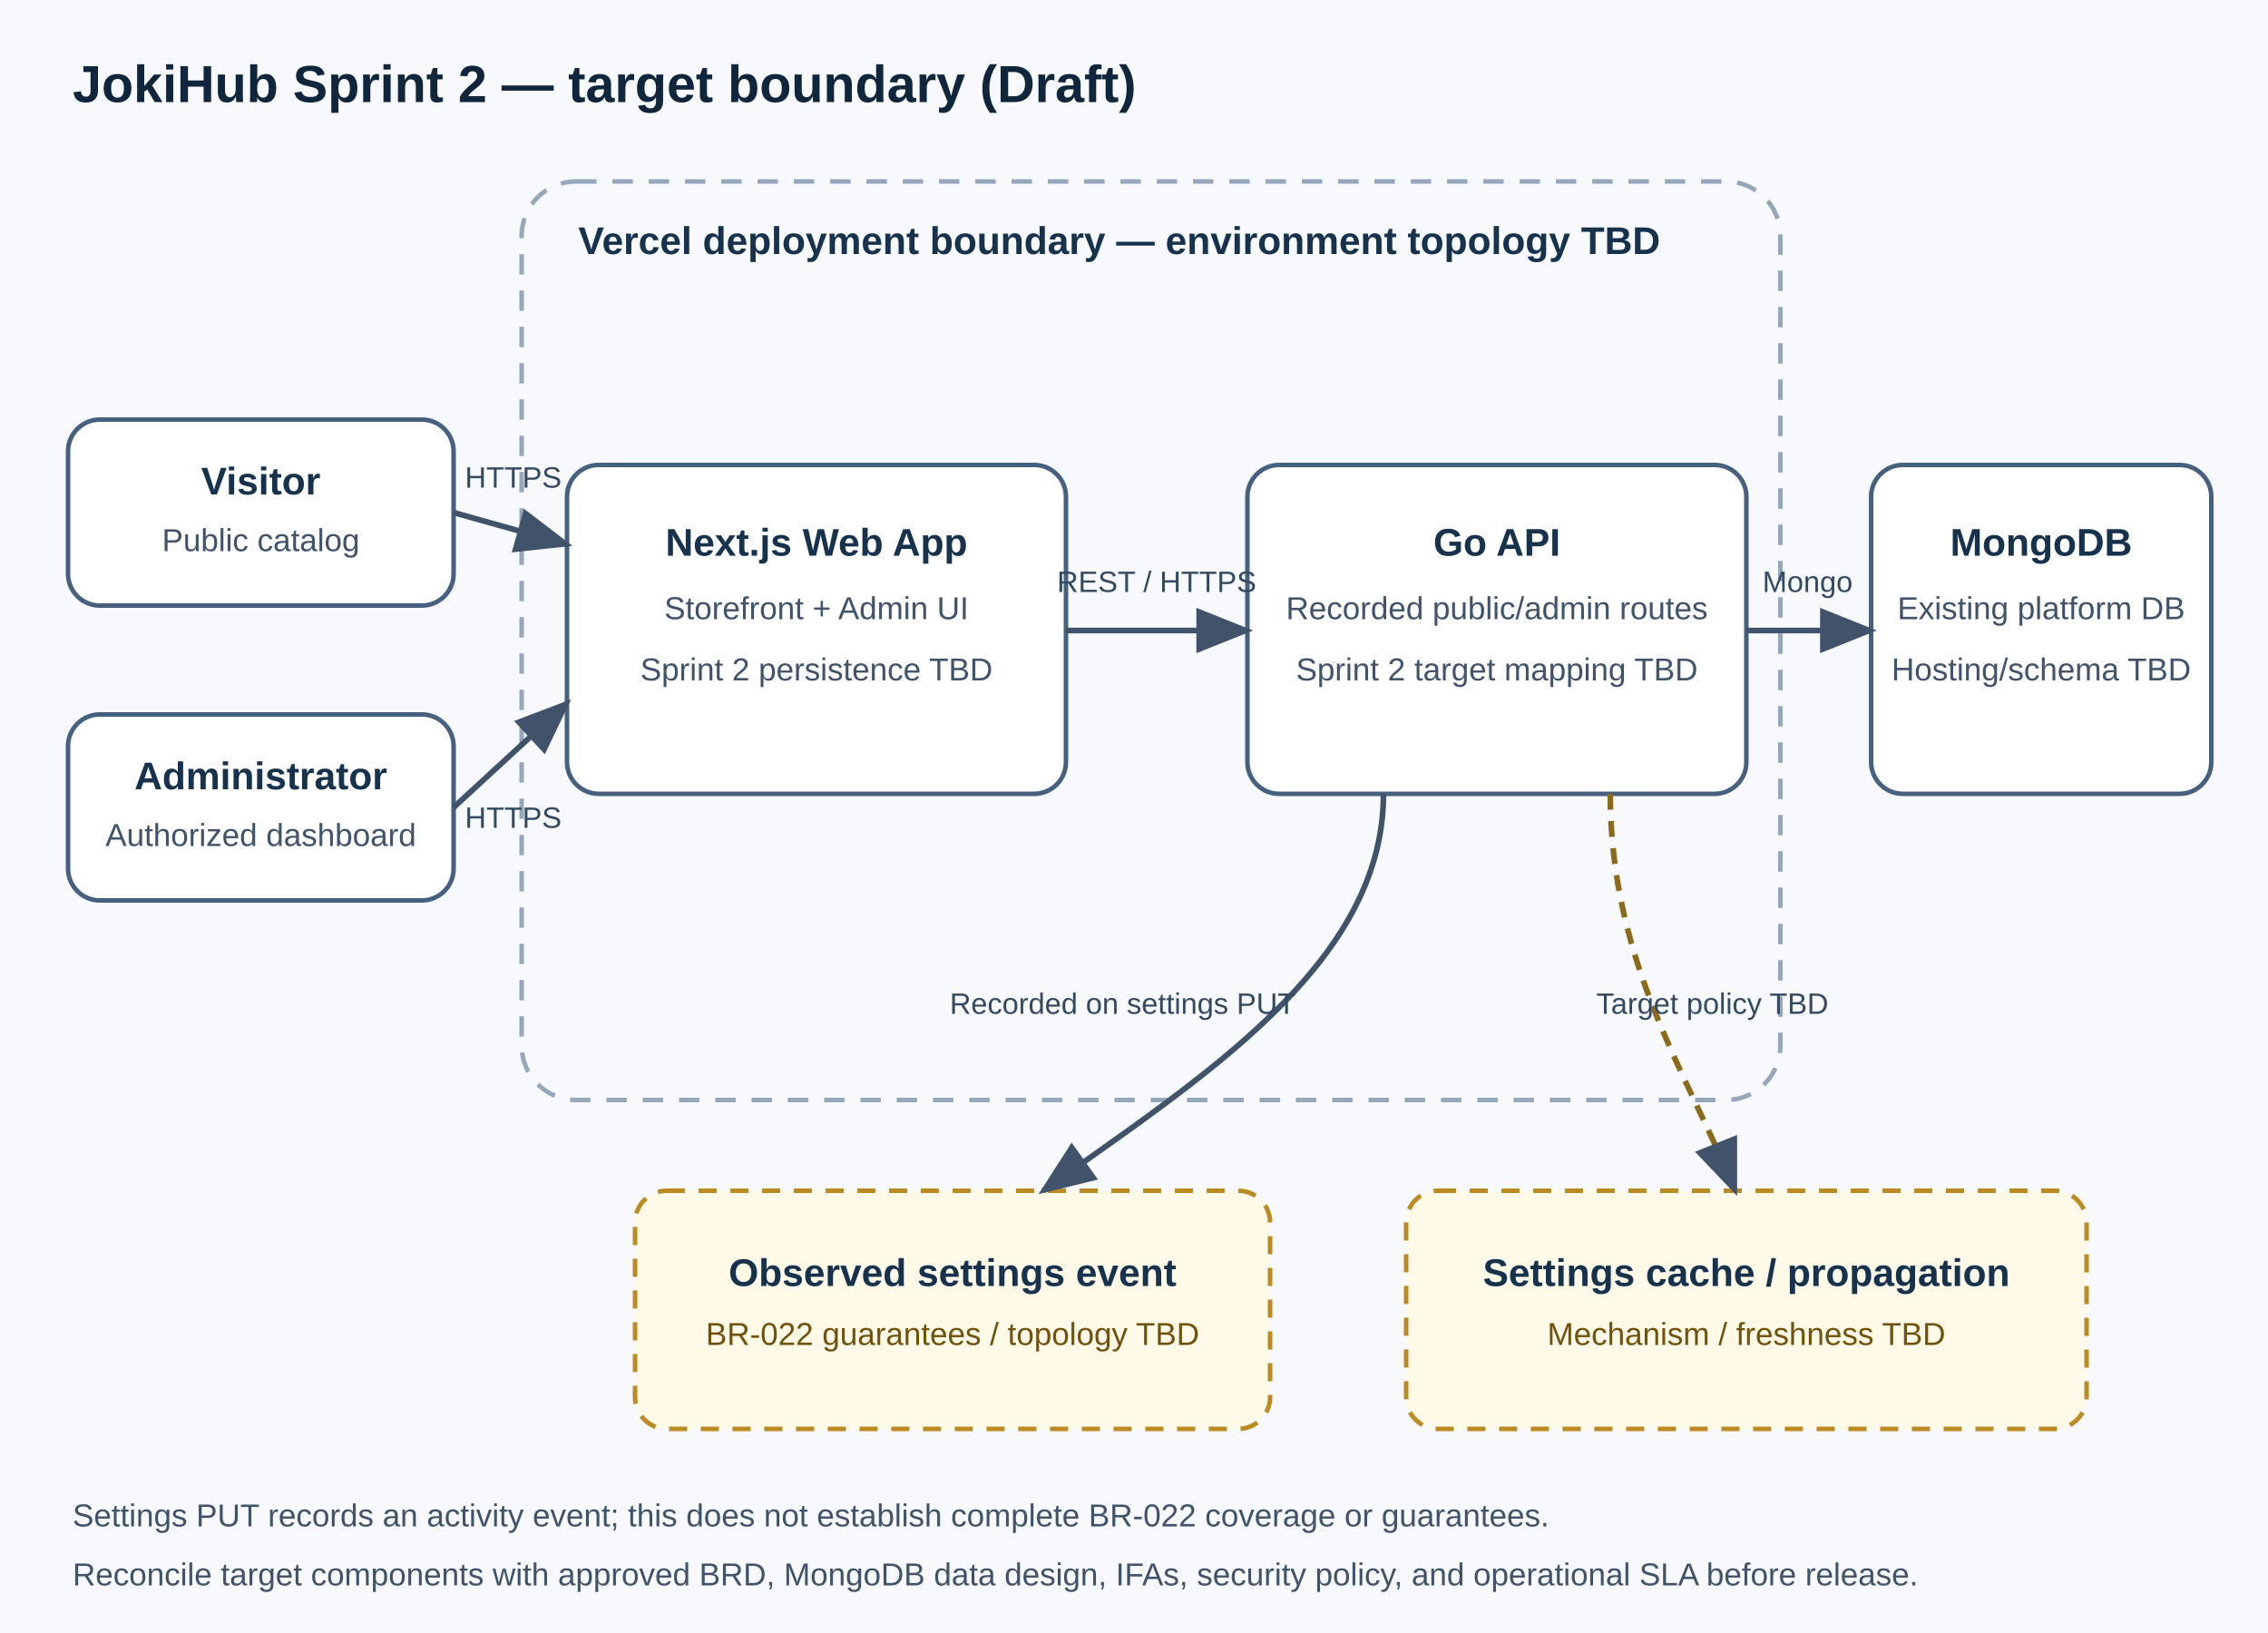
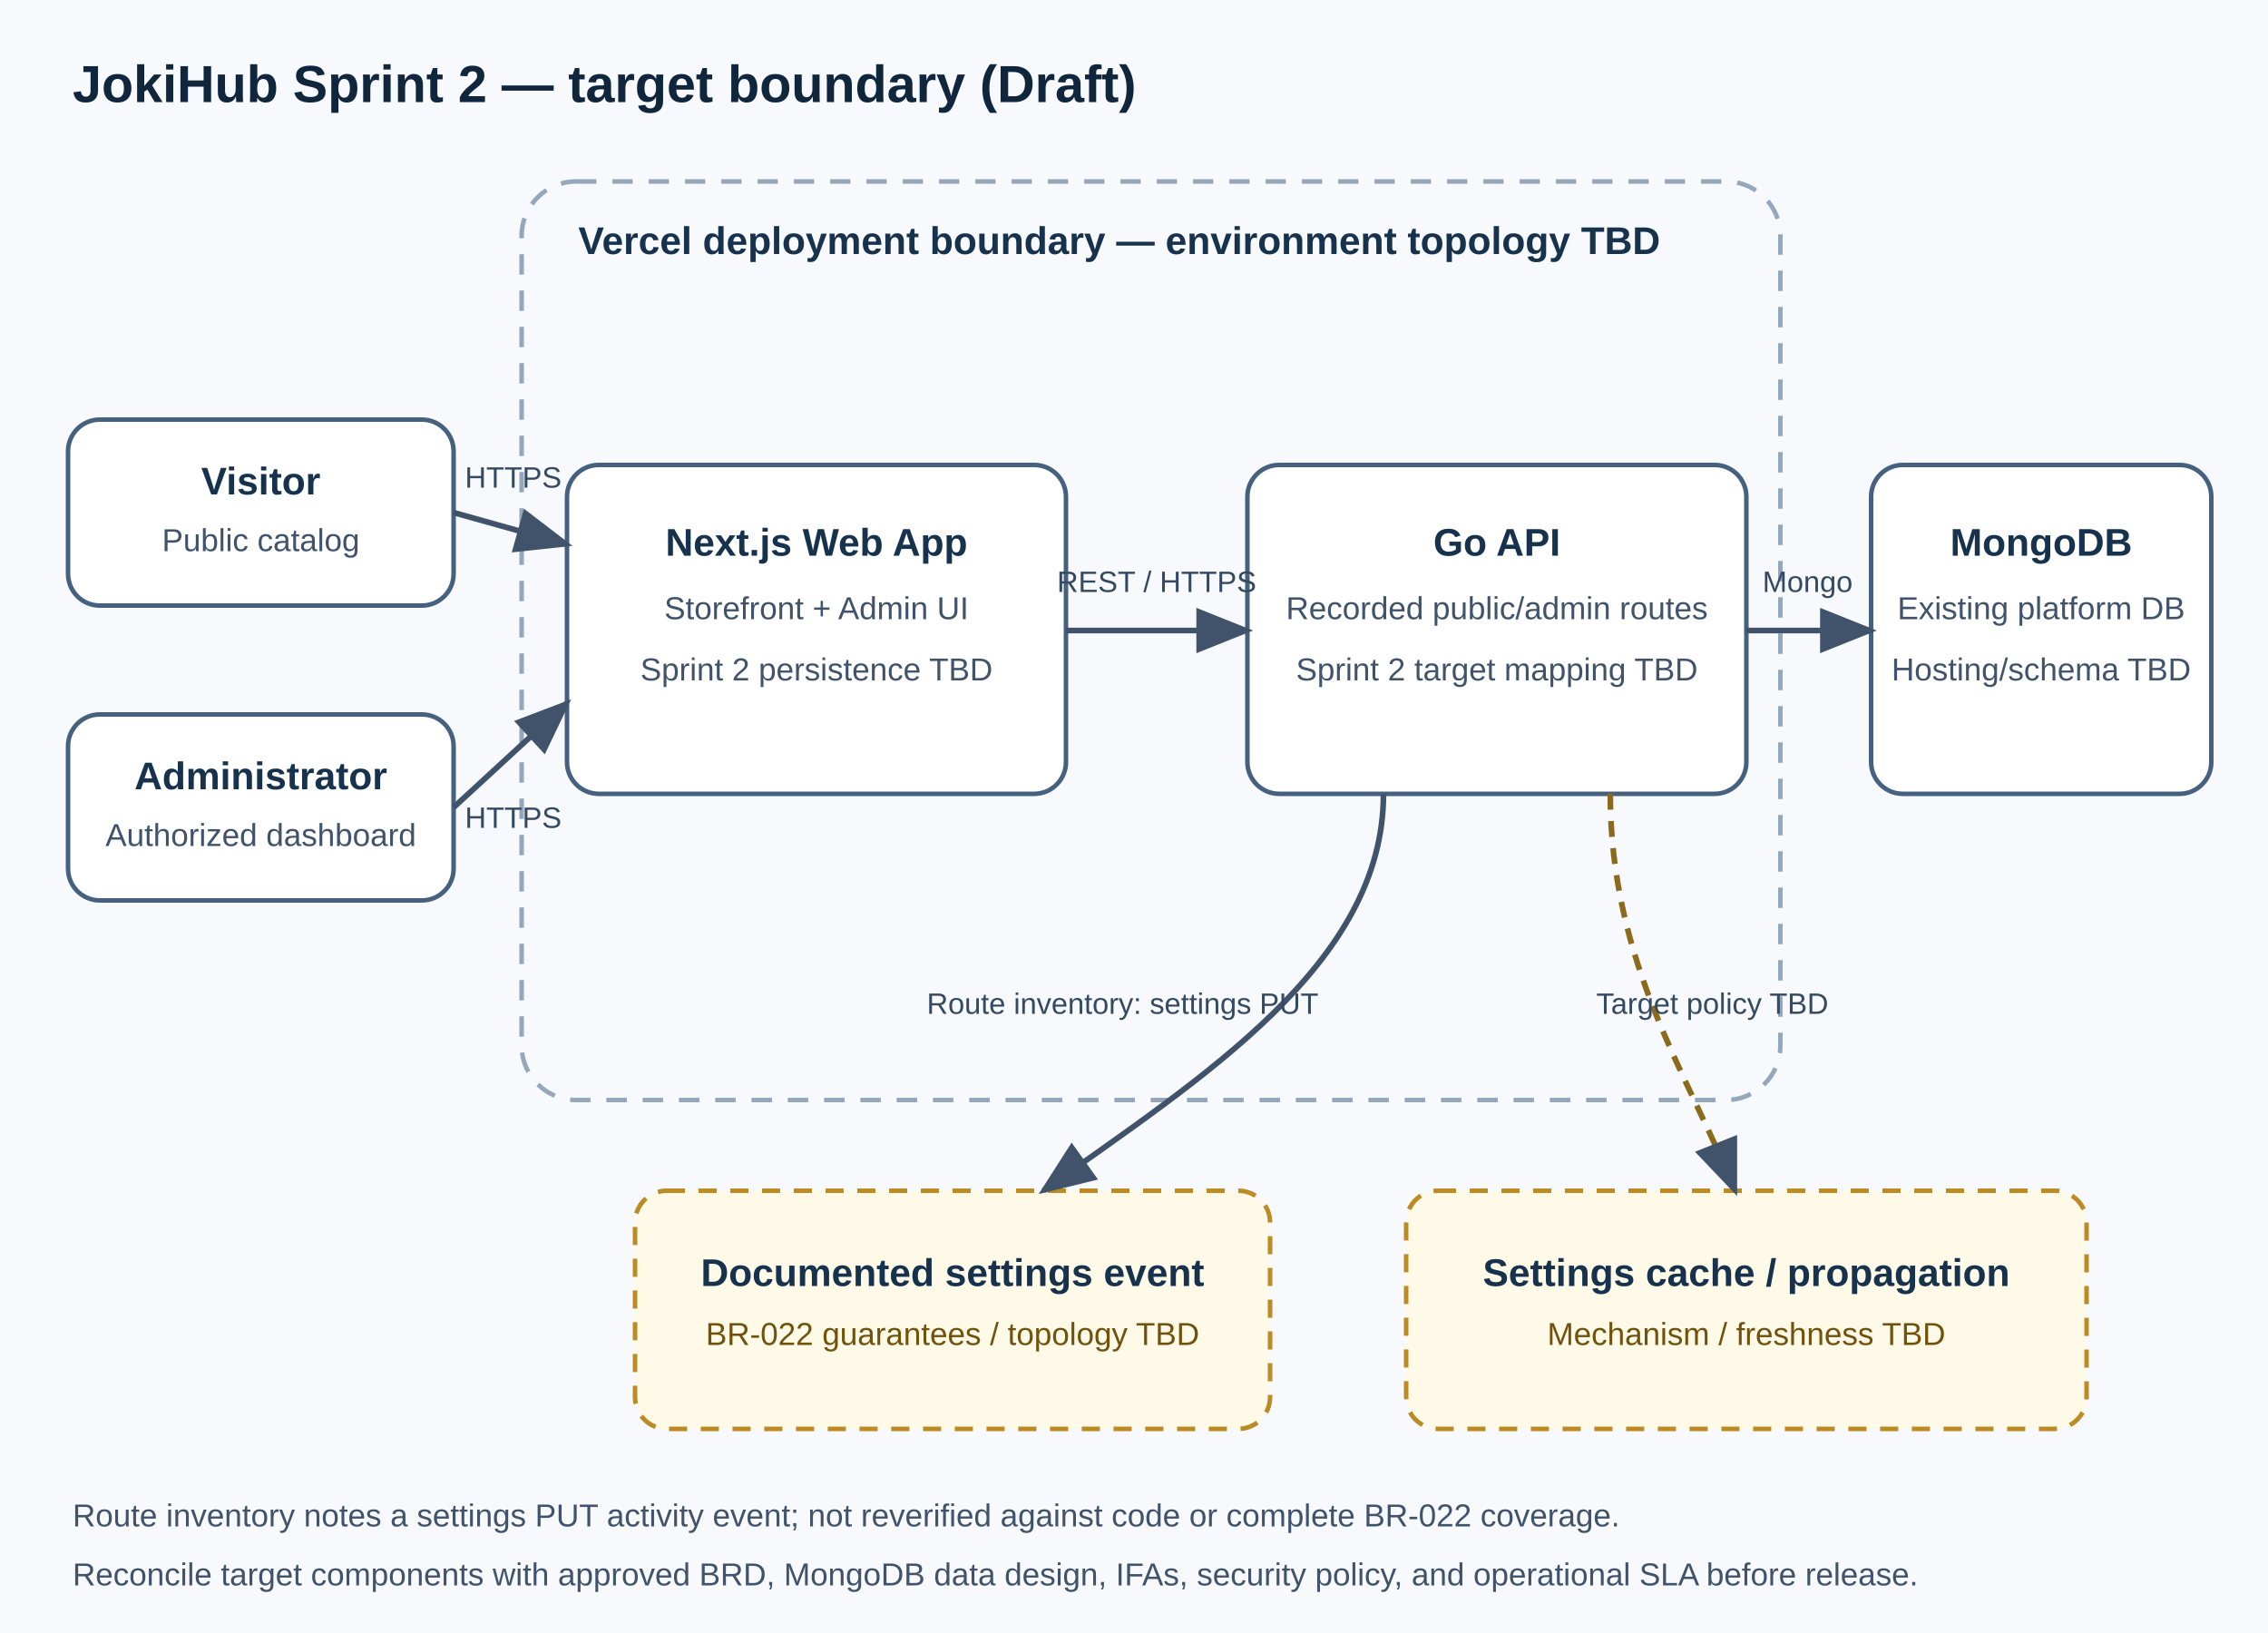
<svg xmlns="http://www.w3.org/2000/svg" width="900" height="648" viewBox="0 0 1000 720" role="img" aria-labelledby="title desc">
  <defs>
    <marker id="arrow" markerWidth="10" markerHeight="8" refX="9" refY="4" orient="auto">
      <path d="M0,0 L10,4 L0,8 z" fill="#40536b" />
    </marker>
    <style>
      .bg{fill:#f7f9fc}.box{fill:#fff;stroke:#45617f;stroke-width:2;rx:14}.pending{fill:#fff9e8;stroke:#bd8b23;stroke-width:2;stroke-dasharray:8 6;rx:14}.boundary{fill:none;stroke:#95a7ba;stroke-width:2;stroke-dasharray:9 7;rx:24}.title{font:700 23px Arial,sans-serif;fill:#10263d}.label{font:700 17px Arial,sans-serif;fill:#17324d}.sub{font:14px Arial,sans-serif;fill:#40536b}.edge{stroke:#40536b;stroke-width:2.5;fill:none;marker-end:url(#arrow)}.proposedEdge{stroke:#8b6a1b;stroke-width:2.5;stroke-dasharray:7 5;fill:none;marker-end:url(#arrow)}.edgeText{font:13px Arial,sans-serif;fill:#334a62}.note{font:14px Arial,sans-serif;fill:#70520c}
    </style>
  </defs>
  <rect class="bg" width="1000" height="720" />
  <text class="title" x="32" y="45">JokiHub Sprint 2 — target boundary (Draft)</text>
  <rect class="boundary" x="230" y="80" width="555" height="405" />
  <text class="label" x="255" y="112">Vercel deployment boundary — environment topology TBD</text>
  <rect class="box" x="30" y="185" width="170" height="82" />
  <text class="label" x="115" y="218" text-anchor="middle">Visitor</text>
  <text class="sub" x="115" y="243" text-anchor="middle">Public catalog</text>
  <rect class="box" x="30" y="315" width="170" height="82" />
  <text class="label" x="115" y="348" text-anchor="middle">Administrator</text>
  <text class="sub" x="115" y="373" text-anchor="middle">Authorized dashboard</text>
  <rect class="box" x="250" y="205" width="220" height="145" />
  <text class="label" x="360" y="245" text-anchor="middle">Next.js Web App</text>
  <text class="sub" x="360" y="273" text-anchor="middle">Storefront + Admin UI</text>
  <text class="sub" x="360" y="300" text-anchor="middle">Sprint 2 persistence TBD</text>
  <rect class="box" x="550" y="205" width="220" height="145" />
  <text class="label" x="660" y="245" text-anchor="middle">Go API</text>
  <text class="sub" x="660" y="273" text-anchor="middle">Recorded public/admin routes</text>
  <text class="sub" x="660" y="300" text-anchor="middle">Sprint 2 target mapping TBD</text>
  <rect class="box" x="825" y="205" width="150" height="145" />
  <text class="label" x="900" y="245" text-anchor="middle">MongoDB</text>
  <text class="sub" x="900" y="273" text-anchor="middle">Existing platform DB</text>
  <text class="sub" x="900" y="300" text-anchor="middle">Hosting/schema TBD</text>
  <path class="edge" d="M200 226 L250 240" />
  <text class="edgeText" x="205" y="215">HTTPS</text>
  <path class="edge" d="M200 356 L250 310" />
  <text class="edgeText" x="205" y="365">HTTPS</text>
  <path class="edge" d="M470 278 L550 278" />
  <text class="edgeText" x="510" y="261" text-anchor="middle">REST / HTTPS</text>
  <path class="edge" d="M770 278 L825 278" />
  <text class="edgeText" x="797" y="261" text-anchor="middle">Mongo</text>
  <rect class="pending" x="280" y="525" width="280" height="105" />
-   <text class="label" x="420" y="567" text-anchor="middle">Observed settings event</text>
+   <text class="label" x="420" y="567" text-anchor="middle">Documented settings event</text>
  <text class="note" x="420" y="593" text-anchor="middle">BR-022 guarantees / topology TBD</text>
  <rect class="pending" x="620" y="525" width="300" height="105" />
  <text class="label" x="770" y="567" text-anchor="middle">Settings cache / propagation</text>
  <text class="note" x="770" y="593" text-anchor="middle">Mechanism / freshness TBD</text>
  <path class="edge" d="M610 350 C610 425 530 475 460 525" />
-   <text class="edgeText" x="495" y="447" text-anchor="middle">Recorded on settings PUT</text>
+   <text class="edgeText" x="495" y="447" text-anchor="middle">Route inventory: settings PUT</text>
  <path class="proposedEdge" d="M710 350 C710 425 745 475 765 525" />
  <text class="edgeText" x="755" y="447" text-anchor="middle">Target policy TBD</text>
-   <text class="sub" x="32" y="673">Settings PUT records an activity event; this does not establish complete BR-022 coverage or guarantees.</text>
+   <text class="sub" x="32" y="673">Route inventory notes a settings PUT activity event; not reverified against code or complete BR-022 coverage.</text>
  <text class="sub" x="32" y="699">Reconcile target components with approved BRD, MongoDB data design, IFAs, security policy, and operational SLA before release.</text>
</svg>
